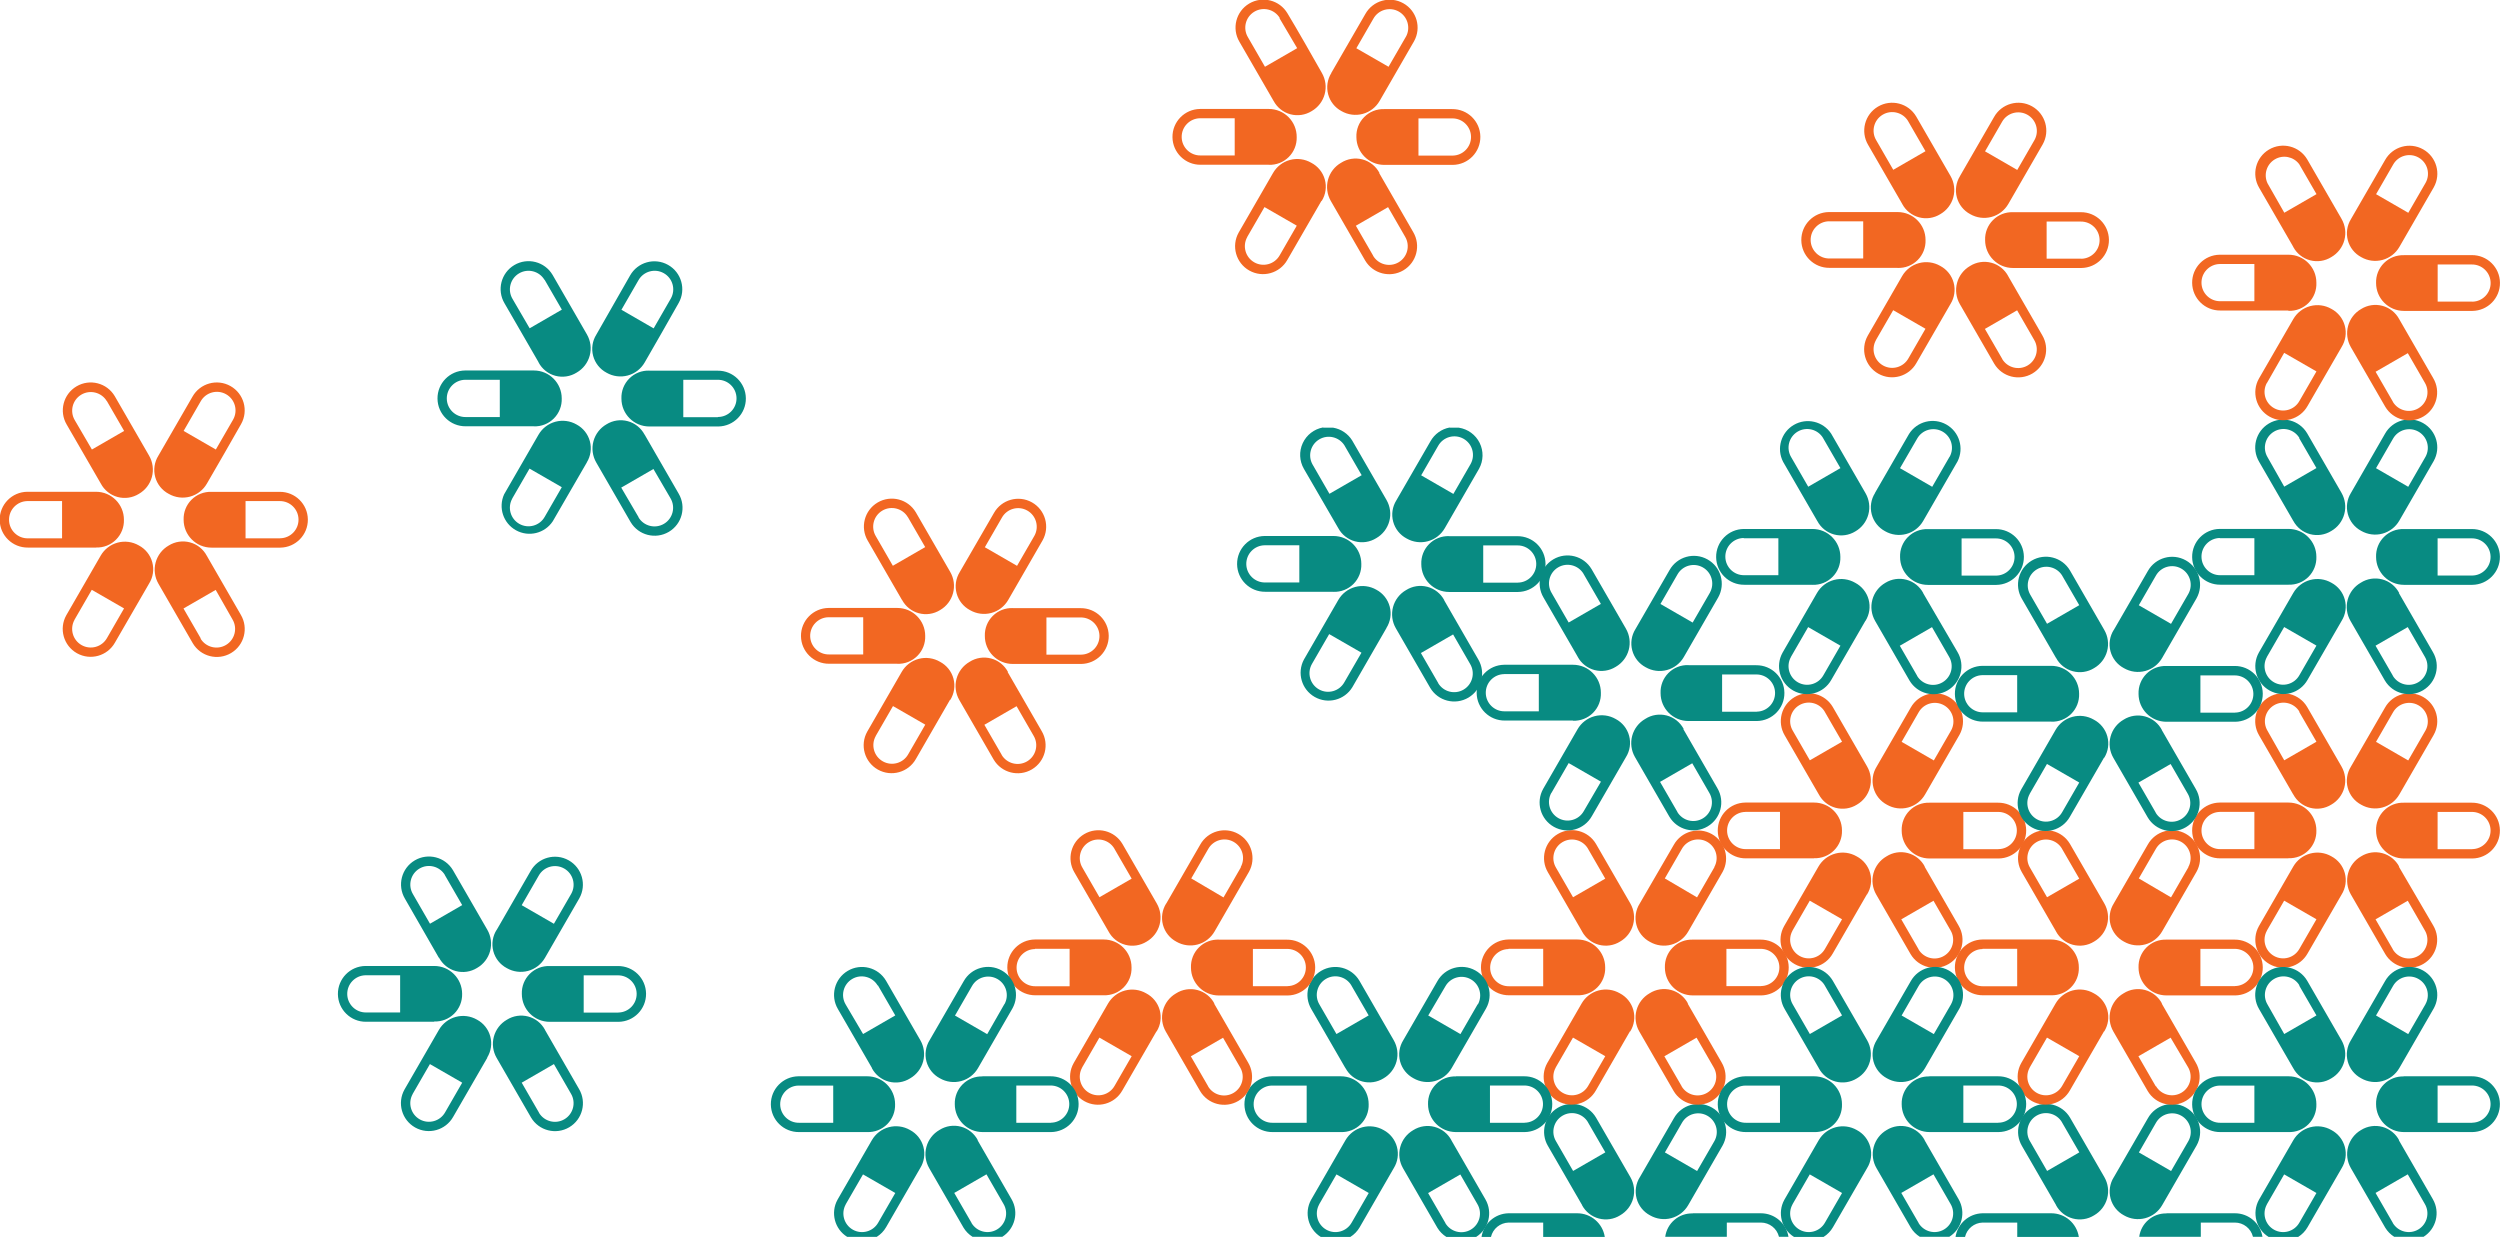
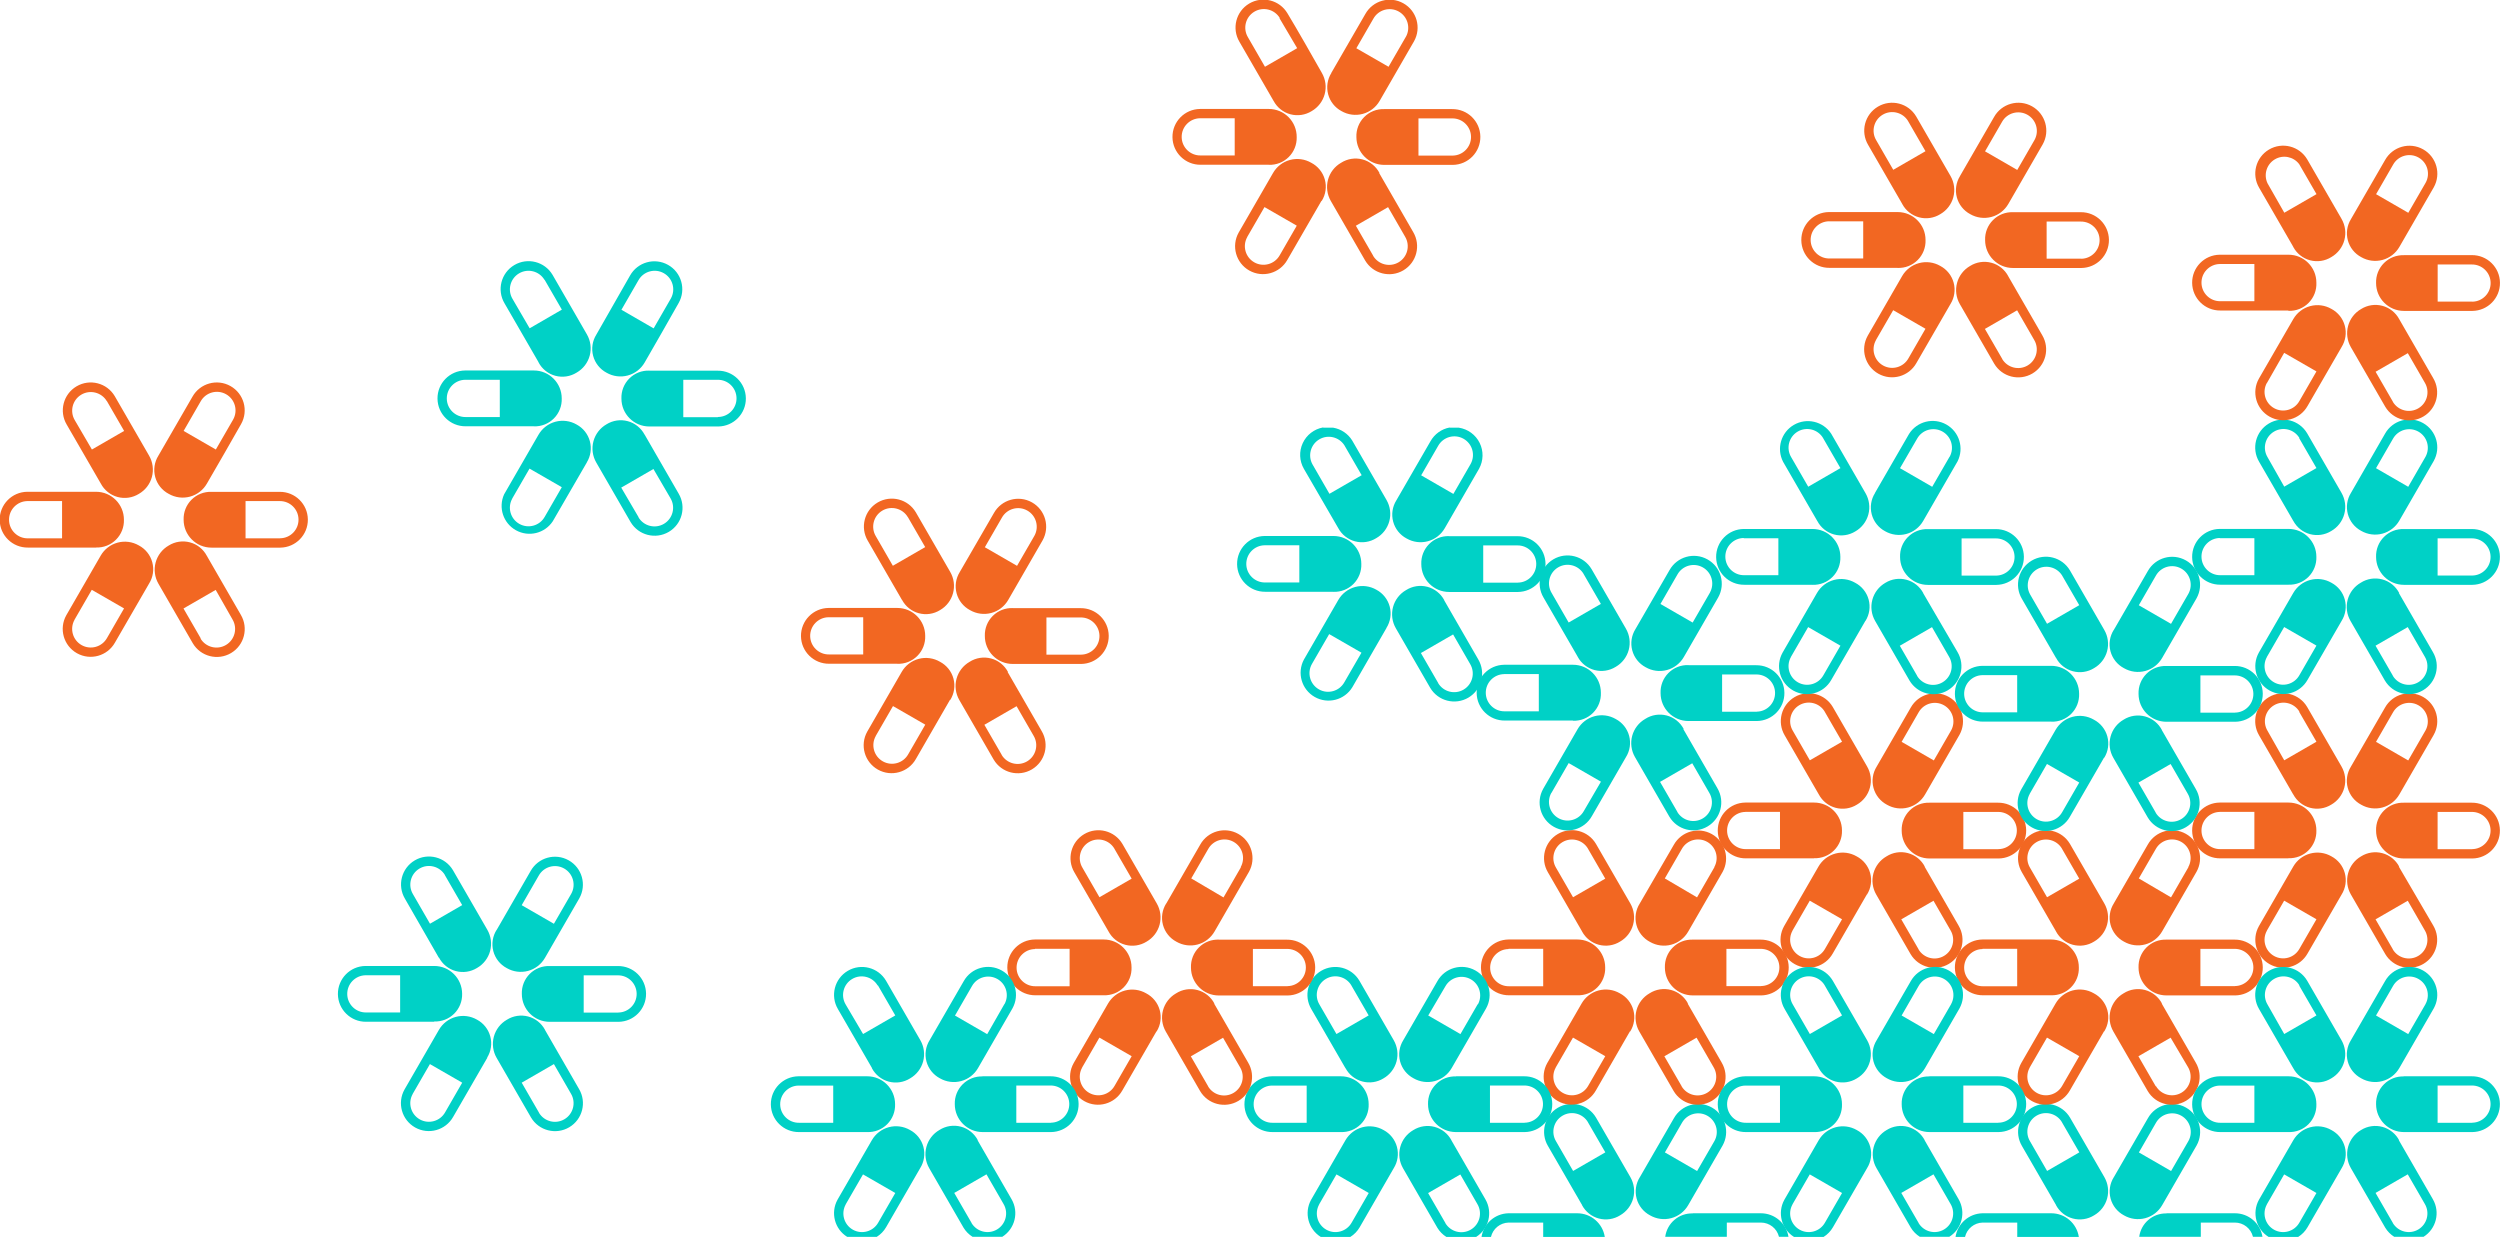
<svg xmlns="http://www.w3.org/2000/svg" id="Слой_1" data-name="Слой 1" viewBox="0 0 371 183.56">
  <defs>
-     <style>.cls-1{fill:#f26722;}.cls-1,.cls-2{fill-rule:evenodd;}.cls-2{fill:#088b82;}</style>
+     <style>.cls-1{fill:#f26722;}.cls-1,.cls-2{fill-rule:evenodd;}.cls-2{fill:#00d1c6;}</style>
  </defs>
  <path class="cls-1" d="M336.9,138.75l2.57-4.45,4.79,2.76-2.53,4.39a2.76,2.76,0,0,1-4.82-2.7m-7-17.63h5.14v5.53H330a2.76,2.76,0,0,1-.08-5.52Zm10.19,6.9H330a4.14,4.14,0,0,1-.09-8.28h10.2a4.14,4.14,0,0,1,4.14,4.14A4,4,0,0,1,340.11,128Zm1.59-21.76,2.57,4.45-4.78,2.76L337,109.09a2.76,2.76,0,0,1,4.74-2.83Zm-.88,12.27-5.06-8.76a4.14,4.14,0,0,1,7.13-4.22c1.4,2.41,3.71,6.42,5.1,8.84a4.14,4.14,0,0,1-1.52,5.66A4,4,0,0,1,340.82,118.53Zm19.64-9.5-2.57,4.46-4.78-2.76,2.53-4.39a2.76,2.76,0,0,1,4.82,2.69Zm-11.07,5.37,5.06-8.76a4.14,4.14,0,0,1,7.22,4.06c-1.39,2.42-3.71,6.42-5.1,8.84a4.14,4.14,0,0,1-5.66,1.52A4,4,0,0,1,349.38,114.4Zm18,12.26h-5.14v-5.53h5.06a2.76,2.76,0,0,1,.08,5.52Zm-10.19-6.9h10.11a4.14,4.14,0,0,1,.09,8.28H357.25a4.14,4.14,0,0,1-4.14-4.14A4,4,0,0,1,357.25,119.76Zm-1.59,21.76-2.57-4.45,4.78-2.76,2.53,4.39a2.76,2.76,0,0,1-4.75,2.83Zm.89-12.27L361.6,138a4.14,4.14,0,0,1-7.13,4.22c-1.4-2.42-3.71-6.42-5.1-8.84a4.14,4.14,0,0,1,1.52-5.66A4,4,0,0,1,356.54,129.24ZM348,133.38l-5.06,8.76a4.14,4.14,0,0,1-7.22-4.06c1.39-2.42,3.7-6.42,5.1-8.84a4.14,4.14,0,0,1,5.66-1.52A4,4,0,0,1,348,133.38Z" transform="translate(-0.5 -0.64)" />
  <path class="cls-2" d="M290.7,184.2a4.14,4.14,0,0,1,4-3.51h10.2A4.14,4.14,0,0,1,309,184.2h-9.14v-2.13h-5.14a2.76,2.76,0,0,0-2.61,2.13Zm15.8-17,2.57,4.45-4.78,2.76L301.75,170a2.76,2.76,0,0,1,4.74-2.83Zm-.88,12.27-5.06-8.76a4.14,4.14,0,0,1,7.13-4.22c1.4,2.41,3.71,6.42,5.1,8.84a4.14,4.14,0,0,1-1.52,5.66A4,4,0,0,1,305.61,179.48Zm19.64-9.5-2.57,4.45-4.78-2.76,2.53-4.39a2.76,2.76,0,0,1,4.82,2.7Zm-11.07,5.37,5.06-8.76a4.14,4.14,0,0,1,7.22,4.06c-1.39,2.42-3.71,6.42-5.1,8.84A4.14,4.14,0,0,1,315.7,181,4,4,0,0,1,314.18,175.35Zm7.86,5.35h10.11a4.14,4.14,0,0,1,4.09,3.49h-1.41a2.76,2.76,0,0,0-2.68-2.11h-5.06v2.11h-9.14A4,4,0,0,1,322,180.71Z" transform="translate(-0.5 -0.64)" />
  <path class="cls-1" d="M301.7,159.07l2.57-4.45,4.79,2.76-2.53,4.39a2.76,2.76,0,0,1-4.82-2.7m-7-17.63h5.14V147h-5.07a2.76,2.76,0,0,1-.08-5.52Zm10.19,6.9H294.79a4.14,4.14,0,0,1-.09-8.28h10.2A4.14,4.14,0,0,1,309,144.2,4,4,0,0,1,304.9,148.34Zm1.59-21.76,2.57,4.45-4.78,2.76-2.53-4.39a2.76,2.76,0,0,1,4.74-2.83Zm-.88,12.27-5.06-8.76a4.14,4.14,0,0,1,7.13-4.22c1.4,2.41,3.71,6.42,5.1,8.84a4.14,4.14,0,0,1-1.52,5.66A4,4,0,0,1,305.61,138.86Zm19.64-9.5-2.57,4.46L317.9,131l2.53-4.39a2.76,2.76,0,0,1,4.82,2.69Zm-11.07,5.37,5.06-8.76a4.14,4.14,0,0,1,7.22,4.06c-1.39,2.42-3.71,6.42-5.1,8.84a4.14,4.14,0,0,1-5.66,1.52A4,4,0,0,1,314.18,134.72Zm18,12.26h-5.14v-5.53h5.06a2.76,2.76,0,0,1,.08,5.52ZM322,140.08h10.11a4.14,4.14,0,0,1,.09,8.28H322a4.14,4.14,0,0,1-4.14-4.14A4,4,0,0,1,322,140.08Zm-1.59,21.76-2.57-4.45,4.78-2.76L325.2,159a2.76,2.76,0,0,1-4.75,2.83Zm.89-12.27,5.05,8.76a4.14,4.14,0,0,1-7.13,4.22c-1.4-2.42-3.71-6.42-5.1-8.84a4.14,4.14,0,0,1,1.52-5.66A4,4,0,0,1,321.34,149.57Zm-8.57,4.13-5.06,8.76a4.14,4.14,0,0,1-7.22-4.06c1.39-2.42,3.7-6.42,5.1-8.84a4.14,4.14,0,0,1,5.66-1.52A4,4,0,0,1,312.77,153.7Z" transform="translate(-0.5 -0.64)" />
  <path class="cls-1" d="M266.5,138.75l2.57-4.45,4.79,2.76-2.53,4.39a2.76,2.76,0,0,1-4.82-2.7m-7-17.63h5.14v5.53H259.6a2.76,2.76,0,0,1-.08-5.52Zm10.19,6.9H259.6a4.14,4.14,0,0,1-.09-8.28h10.2a4.14,4.14,0,0,1,4.14,4.14A4,4,0,0,1,269.71,128Zm1.59-21.76,2.57,4.45-4.78,2.76-2.53-4.39a2.76,2.76,0,0,1,4.74-2.83Zm-.88,12.27-5.06-8.76a4.14,4.14,0,0,1,7.13-4.22c1.4,2.41,3.71,6.42,5.1,8.84a4.14,4.14,0,0,1-1.52,5.66A4,4,0,0,1,270.41,118.53Zm19.64-9.5-2.57,4.46-4.78-2.76,2.53-4.39a2.76,2.76,0,0,1,4.82,2.69ZM279,114.4l5.06-8.76a4.14,4.14,0,0,1,7.22,4.06c-1.39,2.42-3.71,6.42-5.1,8.84a4.14,4.14,0,0,1-5.66,1.52A4,4,0,0,1,279,114.4Zm18,12.26h-5.14v-5.53H297a2.76,2.76,0,0,1,.08,5.52Zm-10.19-6.9H297a4.14,4.14,0,0,1,.09,8.28H286.85a4.14,4.14,0,0,1-4.14-4.14A4,4,0,0,1,286.85,119.76Zm-1.59,21.76-2.57-4.45,4.78-2.76,2.53,4.39a2.76,2.76,0,0,1-4.75,2.83Zm.89-12.27,5.05,8.76a4.14,4.14,0,0,1-7.13,4.22c-1.4-2.42-3.71-6.42-5.1-8.84a4.14,4.14,0,0,1,1.52-5.66A4,4,0,0,1,286.14,129.24Zm-8.57,4.13-5.06,8.76a4.14,4.14,0,0,1-7.22-4.06c1.39-2.42,3.7-6.42,5.1-8.84a4.14,4.14,0,0,1,5.66-1.52A4,4,0,0,1,277.57,133.38Z" transform="translate(-0.5 -0.64)" />
  <path class="cls-2" d="M220.36,184.2a4.14,4.14,0,0,1,4-3.51h10.2a4.14,4.14,0,0,1,4.09,3.51h-9.14v-2.13h-5.14a2.76,2.76,0,0,0-2.61,2.13Zm15.8-17,2.57,4.45-4.78,2.76L231.41,170a2.76,2.76,0,0,1,4.74-2.83Zm-.88,12.27-5.06-8.76a4.14,4.14,0,0,1,7.13-4.22c1.4,2.41,3.71,6.42,5.1,8.84a4.14,4.14,0,0,1-1.52,5.66A4,4,0,0,1,235.27,179.48Zm19.64-9.5-2.57,4.45-4.78-2.76,2.53-4.39a2.76,2.76,0,0,1,4.82,2.7Zm-11.07,5.37,5.06-8.76a4.14,4.14,0,0,1,7.22,4.06c-1.39,2.42-3.71,6.42-5.1,8.84a4.14,4.14,0,0,1-5.66,1.52A4,4,0,0,1,243.84,175.35Zm7.86,5.35h10.11a4.15,4.15,0,0,1,4.09,3.49H264.5a2.76,2.76,0,0,0-2.68-2.11h-5.06v2.11h-9.14A4,4,0,0,1,251.71,180.71Z" transform="translate(-0.5 -0.64)" />
  <path class="cls-1" d="M231.36,159.07l2.57-4.45,4.79,2.76-2.53,4.39a2.76,2.76,0,0,1-4.82-2.7m-7-17.63h5.14V147h-5.07a2.76,2.76,0,0,1-.08-5.52Zm10.19,6.9H224.46a4.14,4.14,0,0,1-.09-8.28h10.2a4.14,4.14,0,0,1,4.14,4.14A4,4,0,0,1,234.57,148.34Zm1.59-21.76,2.57,4.45-4.78,2.76-2.53-4.39a2.76,2.76,0,0,1,4.74-2.83Zm-.88,12.27-5.06-8.76a4.14,4.14,0,0,1,7.13-4.22c1.4,2.41,3.71,6.42,5.1,8.84a4.14,4.14,0,0,1-1.52,5.66A4,4,0,0,1,235.27,138.86Zm19.64-9.5-2.57,4.46L247.56,131l2.53-4.39a2.76,2.76,0,0,1,4.82,2.69Zm-11.07,5.37L248.9,126a4.14,4.14,0,0,1,7.22,4.06c-1.39,2.42-3.71,6.42-5.1,8.84a4.14,4.14,0,0,1-5.66,1.52A4,4,0,0,1,243.84,134.72Zm18,12.26h-5.14v-5.53h5.06a2.76,2.76,0,0,1,.08,5.52Zm-10.19-6.9h10.11a4.14,4.14,0,0,1,.09,8.28H251.71a4.14,4.14,0,0,1-4.14-4.14A4,4,0,0,1,251.71,140.08Zm-1.59,21.76-2.57-4.45,4.78-2.76,2.53,4.39a2.76,2.76,0,0,1-4.75,2.83Zm.89-12.27,5.05,8.76a4.14,4.14,0,0,1-7.13,4.22c-1.4-2.42-3.71-6.42-5.1-8.84a4.14,4.14,0,0,1,1.52-5.66A4,4,0,0,1,251,149.57Zm-8.57,4.13-5.05,8.76a4.14,4.14,0,0,1-7.22-4.06c1.39-2.42,3.7-6.42,5.1-8.84a4.14,4.14,0,0,1,5.66-1.52A4,4,0,0,1,242.43,153.7Z" transform="translate(-0.5 -0.64)" />
  <path class="cls-2" d="M336.9,98.14l2.57-4.45,4.79,2.76-2.53,4.39a2.76,2.76,0,0,1-4.82-2.7m-7-17.63h5.14V86H330a2.76,2.76,0,0,1-.08-5.52Zm10.19,6.9H330a4.14,4.14,0,0,1-.09-8.28h10.2a4.14,4.14,0,0,1,4.14,4.14A4,4,0,0,1,340.11,87.41Zm1.59-21.76,2.57,4.45-4.78,2.76L337,68.48a2.76,2.76,0,0,1,4.74-2.83Zm-.88,12.27-5.06-8.76a4.14,4.14,0,0,1,7.13-4.22c1.4,2.41,3.71,6.42,5.1,8.84a4.14,4.14,0,0,1-1.52,5.66A4,4,0,0,1,340.82,77.93Zm19.64-9.5-2.57,4.46-4.78-2.76,2.53-4.39a2.76,2.76,0,0,1,4.82,2.69Zm-11.07,5.37L354.44,65a4.14,4.14,0,0,1,7.22,4.06c-1.39,2.42-3.71,6.42-5.1,8.84a4.14,4.14,0,0,1-5.66,1.52A4,4,0,0,1,349.38,73.79Zm18,12.26h-5.14V80.53h5.06a2.76,2.76,0,0,1,.08,5.52Zm-10.19-6.9h10.11a4.14,4.14,0,0,1,.09,8.28H357.25a4.14,4.14,0,0,1-4.14-4.14A4,4,0,0,1,357.25,79.15Zm-1.59,21.76-2.57-4.45,4.78-2.76,2.53,4.39a2.76,2.76,0,0,1-4.75,2.83Zm.89-12.27,5.05,8.76a4.14,4.14,0,0,1-7.13,4.22c-1.4-2.42-3.71-6.42-5.1-8.84a4.14,4.14,0,0,1,1.52-5.66A4,4,0,0,1,356.54,88.64ZM348,92.77l-5.06,8.76a4.14,4.14,0,0,1-7.22-4.06c1.39-2.42,3.7-6.42,5.1-8.83a4.14,4.14,0,0,1,5.66-1.52A4,4,0,0,1,348,92.77Z" transform="translate(-0.5 -0.64)" />
  <path class="cls-2" d="M301.7,118.46l2.57-4.45,4.79,2.76-2.53,4.39a2.76,2.76,0,0,1-4.82-2.7m-7-17.63h5.14v5.52h-5.07a2.76,2.76,0,0,1-.08-5.52Zm10.19,6.9H294.79a4.14,4.14,0,0,1-.09-8.28h10.2a4.14,4.14,0,0,1,4.14,4.14A4,4,0,0,1,304.9,107.74ZM306.49,86l2.57,4.45-4.78,2.76-2.53-4.39A2.76,2.76,0,0,1,306.49,86Zm-.88,12.27-5.06-8.76a4.14,4.14,0,0,1,7.13-4.22c1.4,2.41,3.71,6.42,5.1,8.84a4.14,4.14,0,0,1-1.52,5.66A4,4,0,0,1,305.61,98.25Zm19.64-9.5-2.57,4.45-4.78-2.76,2.53-4.39a2.76,2.76,0,0,1,4.82,2.7Zm-11.07,5.37,5.06-8.76a4.14,4.14,0,0,1,7.22,4.06c-1.39,2.42-3.71,6.42-5.1,8.84a4.14,4.14,0,0,1-5.66,1.52A4,4,0,0,1,314.18,94.12Zm18,12.26h-5.14v-5.53h5.06a2.76,2.76,0,0,1,.08,5.52ZM322,99.47h10.11a4.14,4.14,0,0,1,.09,8.28H322a4.14,4.14,0,0,1-4.14-4.14A4,4,0,0,1,322,99.47Zm-1.59,21.76-2.57-4.45,4.78-2.76,2.53,4.39a2.76,2.76,0,0,1-4.75,2.83Zm.89-12.27,5.05,8.76a4.14,4.14,0,0,1-7.13,4.22c-1.4-2.42-3.71-6.42-5.1-8.84a4.14,4.14,0,0,1,1.52-5.66A4,4,0,0,1,321.34,109Zm-8.57,4.13-5.06,8.76a4.14,4.14,0,0,1-7.22-4.06c1.39-2.42,3.7-6.42,5.1-8.84a4.14,4.14,0,0,1,5.66-1.52A4,4,0,0,1,312.77,113.09Z" transform="translate(-0.5 -0.64)" />
  <path class="cls-1" d="M336.9,57.5,339.47,53l4.79,2.76-2.53,4.39a2.76,2.76,0,0,1-4.82-2.7m-7-17.63h5.14v5.52H330a2.76,2.76,0,0,1-.08-5.52Zm10.19,6.9H330a4.14,4.14,0,0,1-.09-8.28h10.2a4.14,4.14,0,0,1,4.14,4.14A4,4,0,0,1,340.11,46.77ZM341.7,25l2.57,4.45-4.78,2.76L337,27.84A2.76,2.76,0,0,1,341.7,25Zm-.88,12.27-5.06-8.76a4.14,4.14,0,0,1,7.13-4.22c1.4,2.41,3.71,6.42,5.1,8.84a4.14,4.14,0,0,1-1.52,5.66A4,4,0,0,1,340.82,37.29Zm19.64-9.5-2.57,4.45-4.78-2.76,2.53-4.39a2.76,2.76,0,0,1,4.82,2.7Zm-11.07,5.37,5.06-8.76a4.14,4.14,0,0,1,7.22,4.06c-1.39,2.42-3.71,6.42-5.1,8.84a4.14,4.14,0,0,1-5.66,1.52A4,4,0,0,1,349.38,33.16Zm18,12.26h-5.14V39.89h5.06a2.76,2.76,0,0,1,.08,5.52Zm-10.19-6.9h10.11a4.14,4.14,0,0,1,.09,8.28H357.25a4.14,4.14,0,0,1-4.14-4.14A4,4,0,0,1,357.25,38.51Zm-1.59,21.76-2.57-4.45,4.78-2.76,2.53,4.39a2.76,2.76,0,0,1-4.75,2.83ZM356.54,48l5.05,8.76A4.14,4.14,0,0,1,354.47,61c-1.4-2.42-3.71-6.42-5.1-8.84a4.14,4.14,0,0,1,1.52-5.66A4,4,0,0,1,356.54,48ZM348,52.13l-5.06,8.76a4.14,4.14,0,0,1-7.22-4.06c1.39-2.42,3.7-6.42,5.1-8.83a4.14,4.14,0,0,1,5.66-1.52A4,4,0,0,1,348,52.13Z" transform="translate(-0.5 -0.64)" />
  <path class="cls-2" d="M230.72,118.33l2.57-4.45,4.79,2.76L235.54,121a2.76,2.76,0,0,1-4.82-2.7m-7-17.63h5.14v5.53h-5.07a2.76,2.76,0,0,1-.08-5.52Zm10.19,6.9H223.82a4.14,4.14,0,0,1-.09-8.28h10.2a4.14,4.14,0,0,1,4.14,4.14A4,4,0,0,1,233.93,107.6Zm1.59-21.76,2.57,4.45-4.78,2.76-2.53-4.39a2.76,2.76,0,0,1,4.74-2.83Zm-.88,12.27-5.06-8.76a4.14,4.14,0,0,1,7.13-4.22c1.4,2.41,3.71,6.42,5.1,8.84a4.14,4.14,0,0,1-1.52,5.66A4,4,0,0,1,234.63,98.11Zm19.64-9.5-2.57,4.45-4.78-2.76,2.53-4.39a2.76,2.76,0,0,1,4.82,2.69ZM243.2,94l5.06-8.76a4.14,4.14,0,0,1,7.22,4.06c-1.39,2.42-3.71,6.42-5.1,8.84a4.14,4.14,0,0,1-5.66,1.52A4,4,0,0,1,243.2,94Zm18,12.26h-5.14v-5.53h5.06a2.76,2.76,0,0,1,.08,5.52Zm-10.19-6.9h10.11a4.14,4.14,0,0,1,.09,8.28H251.07a4.14,4.14,0,0,1-4.14-4.14A4,4,0,0,1,251.07,99.34Zm-1.59,21.76-2.57-4.45,4.78-2.76,2.53,4.39a2.76,2.76,0,0,1-4.75,2.83Zm.89-12.27,5.05,8.76a4.14,4.14,0,0,1-7.13,4.22c-1.4-2.42-3.71-6.42-5.1-8.84a4.14,4.14,0,0,1,1.52-5.66A4,4,0,0,1,250.36,108.82ZM241.79,113l-5.06,8.76a4.14,4.14,0,0,1-7.22-4.06c1.39-2.42,3.7-6.42,5.1-8.84a4.14,4.14,0,0,1,5.66-1.52A4,4,0,0,1,241.79,113Z" transform="translate(-0.5 -0.64)" />
  <path class="cls-2" d="M266.26,98.15l2.57-4.45,4.79,2.76-2.53,4.39a2.76,2.76,0,0,1-4.82-2.7m-7-17.63h5.14V86h-5.07a2.76,2.76,0,0,1-.08-5.52Zm10.19,6.9H259.36a4.14,4.14,0,0,1-.09-8.28h10.2a4.14,4.14,0,0,1,4.14,4.14A4,4,0,0,1,269.47,87.43Zm1.59-21.76,2.57,4.45-4.78,2.76-2.53-4.39a2.76,2.76,0,0,1,4.74-2.83Zm-.88,12.27-5.06-8.76A4.14,4.14,0,0,1,272.25,65c1.4,2.41,3.71,6.42,5.1,8.84a4.14,4.14,0,0,1-1.52,5.66A4,4,0,0,1,270.18,77.94Zm19.64-9.5-2.57,4.45-4.78-2.76L285,65.74a2.76,2.76,0,0,1,4.82,2.7Zm-11.07,5.37,5.06-8.76A4.14,4.14,0,0,1,291,69.11c-1.39,2.42-3.71,6.42-5.1,8.84a4.14,4.14,0,0,1-5.66,1.52A4,4,0,0,1,278.75,73.81Zm18,12.26h-5.14V80.54h5.06a2.76,2.76,0,0,1,.08,5.52Zm-10.19-6.9h10.11a4.14,4.14,0,0,1,.09,8.28H286.61a4.14,4.14,0,0,1-4.14-4.14A4,4,0,0,1,286.61,79.16ZM285,100.92l-2.57-4.45,4.78-2.76,2.53,4.39a2.76,2.76,0,0,1-4.75,2.83Zm.89-12.27L291,97.41a4.14,4.14,0,0,1-7.13,4.22c-1.4-2.42-3.71-6.42-5.1-8.84a4.14,4.14,0,0,1,1.52-5.66A4,4,0,0,1,285.91,88.65Zm-8.57,4.13-5.06,8.76a4.14,4.14,0,0,1-7.22-4.06c1.39-2.42,3.7-6.42,5.1-8.84a4.14,4.14,0,0,1,5.66-1.52A4,4,0,0,1,277.34,92.78Z" transform="translate(-0.5 -0.64)" />
  <path class="cls-1" d="M11.55,92.62l2.57-4.45,4.79,2.76-2.53,4.39a2.76,2.76,0,0,1-4.82-2.7M4.57,75H9.71v5.53H4.64A2.76,2.76,0,0,1,4.57,75Zm10.19,6.9H4.64a4.14,4.14,0,0,1-.09-8.28h10.2a4.14,4.14,0,0,1,4.14,4.14A4,4,0,0,1,14.75,81.89Zm1.59-21.76,2.57,4.45-4.78,2.76L11.6,63a2.76,2.76,0,0,1,4.75-2.83ZM15.46,72.4,10.4,63.65a4.14,4.14,0,0,1,7.13-4.22c1.4,2.41,3.71,6.42,5.1,8.84a4.14,4.14,0,0,1-1.52,5.66A4,4,0,0,1,15.46,72.4ZM35.1,62.9l-2.57,4.45-4.78-2.76,2.53-4.39A2.76,2.76,0,0,1,35.1,62.9ZM24,68.27l5.06-8.76a4.14,4.14,0,0,1,7.22,4.06C34.91,66,32.6,70,31.2,72.41a4.14,4.14,0,0,1-5.66,1.52A4,4,0,0,1,24,68.27Zm18,12.26H36.94V75H42a2.76,2.76,0,0,1,.08,5.52Zm-10.19-6.9H42a4.14,4.14,0,0,1,.09,8.28H31.89a4.14,4.14,0,0,1-4.14-4.14A4,4,0,0,1,31.89,73.63ZM30.3,95.39l-2.57-4.45,4.78-2.76L35,92.56a2.76,2.76,0,0,1-4.75,2.83Zm.89-12.27,5.05,8.76a4.14,4.14,0,0,1-7.13,4.22c-1.4-2.42-3.71-6.42-5.1-8.84a4.14,4.14,0,0,1,1.52-5.66A4,4,0,0,1,31.19,83.12Zm-8.57,4.13L17.56,96a4.14,4.14,0,0,1-7.22-4.06c1.39-2.42,3.7-6.42,5.1-8.84a4.14,4.14,0,0,1,5.66-1.52A4,4,0,0,1,22.62,87.25Z" transform="translate(-0.5 -0.64)" />
  <path class="cls-2" d="M336.9,179.37l2.57-4.45,4.79,2.76-2.53,4.39a2.76,2.76,0,0,1-4.82-2.7m-7-17.63h5.14v5.52H330a2.76,2.76,0,0,1-.08-5.52Zm10.19,6.9H330a4.14,4.14,0,0,1-.09-8.28h10.2a4.14,4.14,0,0,1,4.14,4.14A4,4,0,0,1,340.11,168.64Zm1.59-21.76,2.57,4.45-4.78,2.76L337,149.71a2.76,2.76,0,0,1,4.74-2.83Zm-.88,12.27-5.06-8.76a4.14,4.14,0,0,1,7.13-4.22c1.4,2.41,3.71,6.42,5.1,8.84a4.14,4.14,0,0,1-1.52,5.66A4,4,0,0,1,340.82,159.16Zm19.64-9.5-2.57,4.45-4.78-2.76,2.53-4.39a2.76,2.76,0,0,1,4.82,2.69ZM349.38,155l5.06-8.76a4.14,4.14,0,0,1,7.22,4.06c-1.39,2.42-3.71,6.42-5.1,8.84a4.14,4.14,0,0,1-5.66,1.52A4,4,0,0,1,349.38,155Zm18,12.26h-5.14v-5.53h5.06a2.76,2.76,0,0,1,.08,5.52Zm-10.19-6.9h10.11a4.14,4.14,0,0,1,.09,8.28H357.25a4.14,4.14,0,0,1-4.14-4.14A4,4,0,0,1,357.25,160.38Zm-1.59,21.76-2.57-4.45,4.78-2.76,2.53,4.39a2.76,2.76,0,0,1-4.75,2.83Zm.89-12.27,5.05,8.76a4.14,4.14,0,0,1-1.38,5.57H355.8a4.12,4.12,0,0,1-1.33-1.35c-1.4-2.41-3.71-6.42-5.1-8.84a4.14,4.14,0,0,1,1.52-5.66A4,4,0,0,1,356.54,169.87ZM348,174l-5.06,8.76a4.13,4.13,0,0,1-1.39,1.44h-4.39a4.14,4.14,0,0,1-1.44-5.5c1.39-2.42,3.7-6.42,5.1-8.84a4.14,4.14,0,0,1,5.66-1.52A4,4,0,0,1,348,174Z" transform="translate(-0.5 -0.64)" />
  <path class="cls-2" d="M266.5,179.37l2.57-4.45,4.79,2.76-2.53,4.39a2.76,2.76,0,0,1-4.82-2.7m-7-17.63h5.14v5.52H259.6a2.76,2.76,0,0,1-.08-5.52Zm10.19,6.9H259.6a4.14,4.14,0,0,1-.09-8.28h10.2a4.14,4.14,0,0,1,4.14,4.14A4,4,0,0,1,269.71,168.64Zm1.59-21.76,2.57,4.45-4.78,2.76-2.53-4.39a2.76,2.76,0,0,1,4.74-2.83Zm-.88,12.27-5.06-8.76a4.14,4.14,0,0,1,7.13-4.22c1.4,2.41,3.71,6.42,5.1,8.84a4.14,4.14,0,0,1-1.52,5.66A4,4,0,0,1,270.41,159.16Zm19.64-9.5-2.57,4.45-4.78-2.76,2.53-4.39a2.76,2.76,0,0,1,4.82,2.69ZM279,155l5.06-8.76a4.14,4.14,0,0,1,7.22,4.06c-1.39,2.42-3.71,6.42-5.1,8.84a4.14,4.14,0,0,1-5.66,1.52A4,4,0,0,1,279,155Zm18,12.26h-5.14v-5.53H297a2.76,2.76,0,0,1,.08,5.52Zm-10.19-6.9H297a4.14,4.14,0,0,1,.09,8.28H286.85a4.14,4.14,0,0,1-4.14-4.14A4,4,0,0,1,286.85,160.38Zm-1.59,21.76-2.57-4.45,4.78-2.76,2.53,4.39a2.76,2.76,0,0,1-4.75,2.83Zm.89-12.27,5.05,8.76a4.14,4.14,0,0,1-1.38,5.57H285.4a4.12,4.12,0,0,1-1.33-1.35c-1.4-2.41-3.71-6.42-5.1-8.84a4.14,4.14,0,0,1,1.52-5.66A4,4,0,0,1,286.14,169.87ZM277.57,174l-5.06,8.76a4.12,4.12,0,0,1-1.39,1.44h-4.39a4.14,4.14,0,0,1-1.44-5.5c1.39-2.42,3.7-6.42,5.1-8.84a4.14,4.14,0,0,1,5.66-1.52A4,4,0,0,1,277.57,174Z" transform="translate(-0.5 -0.64)" />
  <path class="cls-1" d="M130.45,109.87l2.57-4.45,4.79,2.76-2.53,4.39a2.76,2.76,0,0,1-4.82-2.7m-7-17.63h5.14v5.52h-5.07a2.76,2.76,0,0,1-.08-5.52Zm10.18,6.9H123.55a4.14,4.14,0,0,1-.09-8.28h10.2A4.14,4.14,0,0,1,137.8,95,4,4,0,0,1,133.66,99.15Zm1.59-21.76,2.57,4.45L133,84.6l-2.53-4.39a2.76,2.76,0,0,1,4.75-2.83Zm-.89,12.27-5.06-8.76a4.14,4.14,0,0,1,7.13-4.22c1.4,2.41,3.71,6.42,5.1,8.84A4.14,4.14,0,0,1,140,91.18,4,4,0,0,1,134.36,89.66ZM154,80.16l-2.57,4.45-4.78-2.76,2.53-4.39a2.76,2.76,0,0,1,4.82,2.7Zm-11.07,5.37L148,76.77a4.14,4.14,0,0,1,7.22,4.06c-1.39,2.42-3.71,6.42-5.1,8.84a4.14,4.14,0,0,1-5.66,1.52A4,4,0,0,1,142.93,85.53Zm18,12.26h-5.14V92.27h5.07a2.76,2.76,0,0,1,.08,5.52Zm-10.19-6.9h10.11a4.14,4.14,0,0,1,.09,8.28H150.79A4.14,4.14,0,0,1,146.65,95,4,4,0,0,1,150.79,90.88Zm-1.59,21.76-2.57-4.45,4.78-2.76,2.53,4.39a2.76,2.76,0,0,1-4.75,2.83Zm.89-12.27,5.05,8.76a4.14,4.14,0,0,1-7.13,4.22c-1.4-2.41-3.71-6.42-5.1-8.84a4.14,4.14,0,0,1,1.52-5.66A4,4,0,0,1,150.09,100.37Zm-8.57,4.13-5.05,8.76a4.14,4.14,0,0,1-7.22-4.06c1.39-2.42,3.7-6.42,5.1-8.84A4.14,4.14,0,0,1,140,98.85,4,4,0,0,1,141.52,104.51Z" transform="translate(-0.5 -0.64)" />
  <path class="cls-2" d="M195.18,99.19l2.57-4.45,4.79,2.76L200,101.89a2.76,2.76,0,0,1-4.82-2.7m-7-17.63h5.14v5.52h-5.07a2.76,2.76,0,0,1-.08-5.52Zm10.19,6.9H188.27a4.14,4.14,0,0,1-.09-8.28h10.2a4.14,4.14,0,0,1,4.14,4.14A4,4,0,0,1,198.38,88.47ZM200,66.71l2.57,4.45-4.78,2.76-2.53-4.39A2.76,2.76,0,0,1,200,66.71Zm18.75,2.77-2.57,4.46-4.78-2.76,2.53-4.39a2.76,2.76,0,0,1,4.82,2.69Zm7,17.63h-5.14V81.58h5.07a2.76,2.76,0,0,1,.08,5.52Zm-10.19-6.9h10.11a4.14,4.14,0,0,1,.09,8.28h-10.2a4.14,4.14,0,0,1-4.14-4.14A4,4,0,0,1,215.52,80.2ZM213.93,102l-2.57-4.45,4.78-2.76,2.53,4.39a2.76,2.76,0,0,1-4.75,2.83Zm.89-12.27,5.05,8.76a4.14,4.14,0,0,1-7.13,4.22c-1.4-2.42-3.71-6.42-5.1-8.84a4.14,4.14,0,0,1,1.52-5.66A4,4,0,0,1,214.82,89.69Zm.81-25.62H217a4.14,4.14,0,0,1,3,6.08c-1.39,2.42-3.71,6.42-5.1,8.84a4.14,4.14,0,0,1-5.66,1.52,4,4,0,0,1-1.52-5.66l5.06-8.76A4.13,4.13,0,0,1,215.63,64.08Zm-18.75,0h1.47A4.13,4.13,0,0,1,201.16,66c1.4,2.41,3.71,6.42,5.1,8.84a4.14,4.14,0,0,1-1.52,5.66A4,4,0,0,1,199.09,79L194,70.22a4.14,4.14,0,0,1,2.85-6.15Zm9.36,29.75-5.05,8.76A4.14,4.14,0,0,1,194,98.52c1.39-2.42,3.7-6.42,5.1-8.84a4.14,4.14,0,0,1,5.66-1.52A4,4,0,0,1,206.25,93.82Z" transform="translate(-0.5 -0.64)" />
  <path class="cls-2" d="M196.26,179.37l2.57-4.45,4.79,2.76-2.53,4.39a2.76,2.76,0,0,1-4.82-2.7m-7-17.63h5.14v5.52h-5.07a2.76,2.76,0,0,1-.08-5.52Zm10.18,6.9H189.36a4.14,4.14,0,0,1-.09-8.28h10.2a4.14,4.14,0,0,1,4.14,4.14A4,4,0,0,1,199.47,168.64Zm1.59-21.76,2.57,4.45-4.78,2.76-2.53-4.39a2.76,2.76,0,0,1,4.74-2.83Zm-.88,12.27-5.06-8.76a4.14,4.14,0,0,1,7.13-4.22c1.4,2.41,3.71,6.42,5.1,8.84a4.14,4.14,0,0,1-1.52,5.66A4,4,0,0,1,200.18,159.16Zm19.64-9.5-2.57,4.45-4.78-2.76L215,147a2.76,2.76,0,0,1,4.82,2.69ZM208.75,155l5.06-8.76a4.14,4.14,0,0,1,7.22,4.06c-1.39,2.42-3.71,6.42-5.1,8.84a4.14,4.14,0,0,1-5.66,1.52A4,4,0,0,1,208.75,155Zm18,12.26h-5.14v-5.53h5.07a2.76,2.76,0,0,1,.08,5.52Zm-10.19-6.9h10.11a4.14,4.14,0,0,1,.09,8.28h-10.2a4.14,4.14,0,0,1-4.14-4.14A4,4,0,0,1,216.61,160.38ZM215,182.14l-2.57-4.45,4.78-2.76,2.53,4.39a2.76,2.76,0,0,1-4.75,2.83Zm.89-12.27,5.05,8.76a4.14,4.14,0,0,1-1.38,5.57h-4.42a4.11,4.11,0,0,1-1.33-1.35c-1.4-2.41-3.71-6.42-5.1-8.84a4.14,4.14,0,0,1,1.52-5.66A4,4,0,0,1,215.9,169.87ZM207.33,174l-5.05,8.76a4.12,4.12,0,0,1-1.39,1.44h-4.39a4.14,4.14,0,0,1-1.44-5.5c1.39-2.42,3.7-6.42,5.1-8.84a4.14,4.14,0,0,1,5.66-1.52A4,4,0,0,1,207.33,174Z" transform="translate(-0.5 -0.64)" />
  <path class="cls-1" d="M161.08,159.07l2.57-4.45,4.79,2.76-2.53,4.39a2.76,2.76,0,0,1-4.82-2.7m-7-17.63h5.14V147h-5.07a2.76,2.76,0,0,1-.08-5.52Zm10.19,6.9H154.17a4.14,4.14,0,0,1-.09-8.28h10.2a4.14,4.14,0,0,1,4.14,4.14A4,4,0,0,1,164.28,148.34Zm1.59-21.76,2.57,4.45-4.78,2.76-2.53-4.39a2.76,2.76,0,0,1,4.74-2.83ZM165,138.86l-5.06-8.76a4.14,4.14,0,0,1,7.13-4.22c1.4,2.41,3.71,6.42,5.1,8.84a4.14,4.14,0,0,1-1.52,5.66A4,4,0,0,1,165,138.86Zm19.64-9.5-2.57,4.46L177.28,131l2.53-4.39a2.76,2.76,0,0,1,4.82,2.69Zm-11.07,5.37,5.05-8.76a4.14,4.14,0,0,1,7.22,4.06c-1.39,2.42-3.71,6.42-5.1,8.84a4.14,4.14,0,0,1-5.66,1.52A4,4,0,0,1,173.56,134.72Zm18,12.26h-5.14v-5.53h5.06a2.76,2.76,0,0,1,.08,5.52Zm-10.19-6.9h10.11a4.14,4.14,0,0,1,.09,8.28h-10.2a4.14,4.14,0,0,1-4.14-4.14A4,4,0,0,1,181.42,140.08Zm-1.59,21.76-2.57-4.45,4.78-2.76,2.53,4.39a2.76,2.76,0,0,1-4.75,2.83Zm.89-12.27,5.05,8.76a4.14,4.14,0,0,1-7.13,4.22c-1.4-2.42-3.71-6.42-5.1-8.84a4.14,4.14,0,0,1,1.52-5.66A4,4,0,0,1,180.72,149.57Zm-8.57,4.13-5.06,8.76a4.14,4.14,0,0,1-7.22-4.06c1.39-2.42,3.7-6.42,5.1-8.84a4.14,4.14,0,0,1,5.66-1.52A4,4,0,0,1,172.15,153.7Z" transform="translate(-0.5 -0.64)" />
  <path class="cls-2" d="M61.73,163l2.57-4.45,4.79,2.76-2.53,4.39a2.76,2.76,0,0,1-4.82-2.7m-7-17.63h5.14v5.52H54.83a2.76,2.76,0,0,1-.08-5.52Zm10.19,6.9H54.83a4.14,4.14,0,0,1-.09-8.28h10.2a4.14,4.14,0,0,1,4.14,4.14A4,4,0,0,1,64.94,152.23Zm1.59-21.76,2.57,4.45-4.78,2.76-2.53-4.39a2.76,2.76,0,0,1,4.75-2.83Zm-.89,12.27L60.59,134a4.14,4.14,0,0,1,7.13-4.22c1.4,2.41,3.71,6.42,5.1,8.84a4.14,4.14,0,0,1-1.52,5.66A4,4,0,0,1,65.64,142.74Zm19.64-9.5-2.57,4.45-4.78-2.76,2.53-4.39a2.76,2.76,0,0,1,4.82,2.7Zm-11.07,5.37,5.05-8.76a4.14,4.14,0,0,1,7.22,4.06c-1.39,2.42-3.71,6.42-5.1,8.84a4.14,4.14,0,0,1-5.66,1.52A4,4,0,0,1,74.21,138.61Zm18,12.26H87.12v-5.53h5.06a2.76,2.76,0,0,1,.08,5.52ZM82.08,144H92.19a4.14,4.14,0,0,1,.09,8.28H82.08a4.14,4.14,0,0,1-4.14-4.14A4,4,0,0,1,82.08,144Zm-1.59,21.76-2.57-4.45,4.78-2.76,2.53,4.39a2.76,2.76,0,0,1-4.75,2.83Zm.89-12.27,5.05,8.76a4.14,4.14,0,0,1-7.13,4.22c-1.4-2.42-3.71-6.42-5.1-8.84a4.14,4.14,0,0,1,1.52-5.66A4,4,0,0,1,81.37,153.45Zm-8.57,4.13-5.06,8.76a4.14,4.14,0,0,1-7.22-4.06c1.39-2.42,3.7-6.42,5.1-8.84a4.14,4.14,0,0,1,5.66-1.52A4,4,0,0,1,72.8,157.58Z" transform="translate(-0.5 -0.64)" />
  <path class="cls-2" d="M76.51,74.63l2.57-4.45,4.79,2.76-2.53,4.39a2.76,2.76,0,0,1-4.82-2.7M69.53,57h5.14v5.53H69.61A2.76,2.76,0,0,1,69.53,57Zm10.19,6.9H69.61a4.14,4.14,0,0,1-.09-8.28h10.2a4.14,4.14,0,0,1,4.14,4.14A4,4,0,0,1,79.72,63.91Zm1.59-21.76,2.57,4.45L79.1,49.36,76.56,45a2.76,2.76,0,0,1,4.74-2.83Zm-.88,12.27-5.06-8.76a4.14,4.14,0,0,1,7.13-4.22c1.4,2.41,3.71,6.42,5.1,8.84a4.14,4.14,0,0,1-1.52,5.66A4,4,0,0,1,80.42,54.42Zm19.64-9.5L97.5,49.37l-4.78-2.76,2.53-4.39a2.76,2.76,0,0,1,4.82,2.69ZM89,50.29,94,41.53a4.14,4.14,0,0,1,7.22,4.06C99.88,48,97.56,52,96.17,54.43a4.14,4.14,0,0,1-5.66,1.52A4,4,0,0,1,89,50.29Zm18,12.26H101.9V57H107a2.76,2.76,0,0,1,.08,5.52Zm-10.19-6.9H107a4.14,4.14,0,0,1,.09,8.28H96.86a4.14,4.14,0,0,1-4.14-4.14A4,4,0,0,1,96.86,55.64ZM95.27,77.4,92.69,73l4.78-2.76L100,74.58a2.76,2.76,0,0,1-4.75,2.83Zm.89-12.27,5.05,8.76a4.14,4.14,0,0,1-7.13,4.22c-1.4-2.42-3.71-6.42-5.1-8.84a4.14,4.14,0,0,1,1.52-5.66A4,4,0,0,1,96.15,65.13Zm-8.57,4.13L82.53,78A4.14,4.14,0,0,1,75.31,74c1.39-2.42,3.7-6.42,5.1-8.84a4.14,4.14,0,0,1,5.66-1.52A4,4,0,0,1,87.58,69.26Z" transform="translate(-0.5 -0.64)" />
  <path class="cls-2" d="M126,179.37l2.57-4.45,4.79,2.76-2.53,4.39a2.76,2.76,0,0,1-4.82-2.7m-7-17.63h5.14v5.52h-5.07a2.76,2.76,0,0,1-.08-5.52Zm10.19,6.9H119.08a4.14,4.14,0,0,1-.09-8.28h10.2a4.14,4.14,0,0,1,4.14,4.14A4,4,0,0,1,129.19,168.64Zm1.59-21.76,2.57,4.45-4.78,2.76L126,149.71a2.76,2.76,0,0,1,4.74-2.83Zm-.88,12.27-5.06-8.76a4.14,4.14,0,0,1,7.13-4.22c1.4,2.41,3.71,6.42,5.1,8.84a4.14,4.14,0,0,1-1.52,5.66A4,4,0,0,1,129.89,159.16Zm19.64-9.5L147,154.11l-4.78-2.76,2.53-4.39a2.76,2.76,0,0,1,4.82,2.69ZM138.46,155l5.06-8.76a4.14,4.14,0,0,1,7.22,4.06c-1.39,2.42-3.71,6.42-5.1,8.84a4.14,4.14,0,0,1-5.66,1.52A4,4,0,0,1,138.46,155Zm18,12.26h-5.14v-5.53h5.06a2.76,2.76,0,0,1,.08,5.52Zm-10.19-6.9h10.11a4.14,4.14,0,0,1,.09,8.28H146.33a4.14,4.14,0,0,1-4.14-4.14A4,4,0,0,1,146.33,160.38Zm-1.59,21.76-2.57-4.45,4.78-2.76,2.53,4.39a2.76,2.76,0,0,1-4.75,2.83Zm.89-12.27,5.05,8.76a4.14,4.14,0,0,1-1.38,5.57h-4.42a4.12,4.12,0,0,1-1.33-1.35c-1.4-2.41-3.71-6.42-5.1-8.84a4.14,4.14,0,0,1,1.52-5.66A4,4,0,0,1,145.62,169.87ZM137.05,174,132,182.75a4.12,4.12,0,0,1-1.39,1.44h-4.39a4.14,4.14,0,0,1-1.44-5.5c1.39-2.42,3.7-6.42,5.1-8.84a4.14,4.14,0,0,1,5.66-1.52A4,4,0,0,1,137.05,174Z" transform="translate(-0.5 -0.64)" />
  <path class="cls-1" d="M278.88,51.12l2.57-4.45,4.79,2.76-2.53,4.39a2.76,2.76,0,0,1-4.82-2.7m-7-17.63H277V39H272a2.76,2.76,0,0,1-.08-5.52Zm10.19,6.9H272a4.14,4.14,0,0,1-.09-8.28h10.2a4.14,4.14,0,0,1,4.14,4.14A4,4,0,0,1,282.09,40.4Zm1.59-21.76,2.57,4.45-4.78,2.76-2.53-4.39a2.76,2.76,0,0,1,4.74-2.83Zm-.88,12.27-5.06-8.76a4.14,4.14,0,0,1,7.13-4.22c1.4,2.41,3.71,6.42,5.1,8.84a4.14,4.14,0,0,1-1.52,5.66A4,4,0,0,1,282.79,30.91Zm19.64-9.5-2.57,4.46-4.78-2.76,2.53-4.39a2.76,2.76,0,0,1,4.82,2.69Zm-11.07,5.37L296.42,18a4.14,4.14,0,0,1,7.22,4.06c-1.39,2.42-3.71,6.42-5.1,8.84a4.14,4.14,0,0,1-5.66,1.52A4,4,0,0,1,291.36,26.78Zm18,12.26h-5.14V33.52h5.06a2.76,2.76,0,0,1,.08,5.52Zm-10.19-6.9h10.11a4.14,4.14,0,0,1,.09,8.28H299.23a4.14,4.14,0,0,1-4.14-4.14A4,4,0,0,1,299.23,32.13ZM297.63,53.9l-2.57-4.45,4.78-2.76,2.53,4.39a2.76,2.76,0,0,1-4.75,2.83Zm.89-12.27,5.05,8.76a4.14,4.14,0,0,1-7.13,4.22c-1.4-2.42-3.71-6.42-5.1-8.84a4.14,4.14,0,0,1,1.52-5.66A4,4,0,0,1,298.52,41.62Zm-8.57,4.13-5.06,8.76a4.14,4.14,0,0,1-7.22-4.06c1.39-2.42,3.7-6.42,5.1-8.84a4.14,4.14,0,0,1,5.66-1.52A4,4,0,0,1,289.95,45.76Z" transform="translate(-0.5 -0.64)" />
  <path class="cls-1" d="M185.58,35.82l2.57-4.45,4.79,2.76-2.53,4.39a2.76,2.76,0,0,1-4.82-2.7m-7-17.63h5.14v5.52h-5.07a2.76,2.76,0,0,1-.08-5.52Zm10.19,6.9H178.68a4.14,4.14,0,0,1-.09-8.28h10.2A4.14,4.14,0,0,1,192.93,21,4,4,0,0,1,188.79,25.1Zm1.59-21.76L193,7.79l-4.78,2.76-2.53-4.39a2.76,2.76,0,0,1,4.74-2.83Zm-.88,12.27-5.06-8.76a4.14,4.14,0,0,1,7.13-4.22C193,5,195.27,9,196.67,11.47a4.14,4.14,0,0,1-1.52,5.66A4,4,0,0,1,189.5,15.61Zm19.64-9.5-2.57,4.45L201.78,7.8l2.53-4.39a2.76,2.76,0,0,1,4.82,2.7Zm-11.07,5.37,5.06-8.76a4.14,4.14,0,0,1,7.22,4.06c-1.39,2.42-3.71,6.42-5.1,8.84a4.14,4.14,0,0,1-5.66,1.52A4,4,0,0,1,198.07,11.48Zm18,12.26H211V18.21H216a2.76,2.76,0,0,1,.08,5.52Zm-10.19-6.9H216a4.14,4.14,0,0,1,.09,8.28h-10.2A4.14,4.14,0,0,1,201.79,21,4,4,0,0,1,205.93,16.83Zm-1.59,21.76-2.57-4.45,4.78-2.76,2.53,4.39a2.76,2.76,0,0,1-4.75,2.83Zm.89-12.27,5.05,8.76a4.14,4.14,0,0,1-7.13,4.22c-1.4-2.41-3.71-6.42-5.1-8.84a4.14,4.14,0,0,1,1.52-5.66A4,4,0,0,1,205.22,26.32Zm-8.57,4.13-5.06,8.76a4.14,4.14,0,0,1-7.22-4.06c1.39-2.42,3.7-6.42,5.1-8.84a4.14,4.14,0,0,1,5.66-1.52A4,4,0,0,1,196.65,30.45Z" transform="translate(-0.5 -0.64)" />
</svg>
